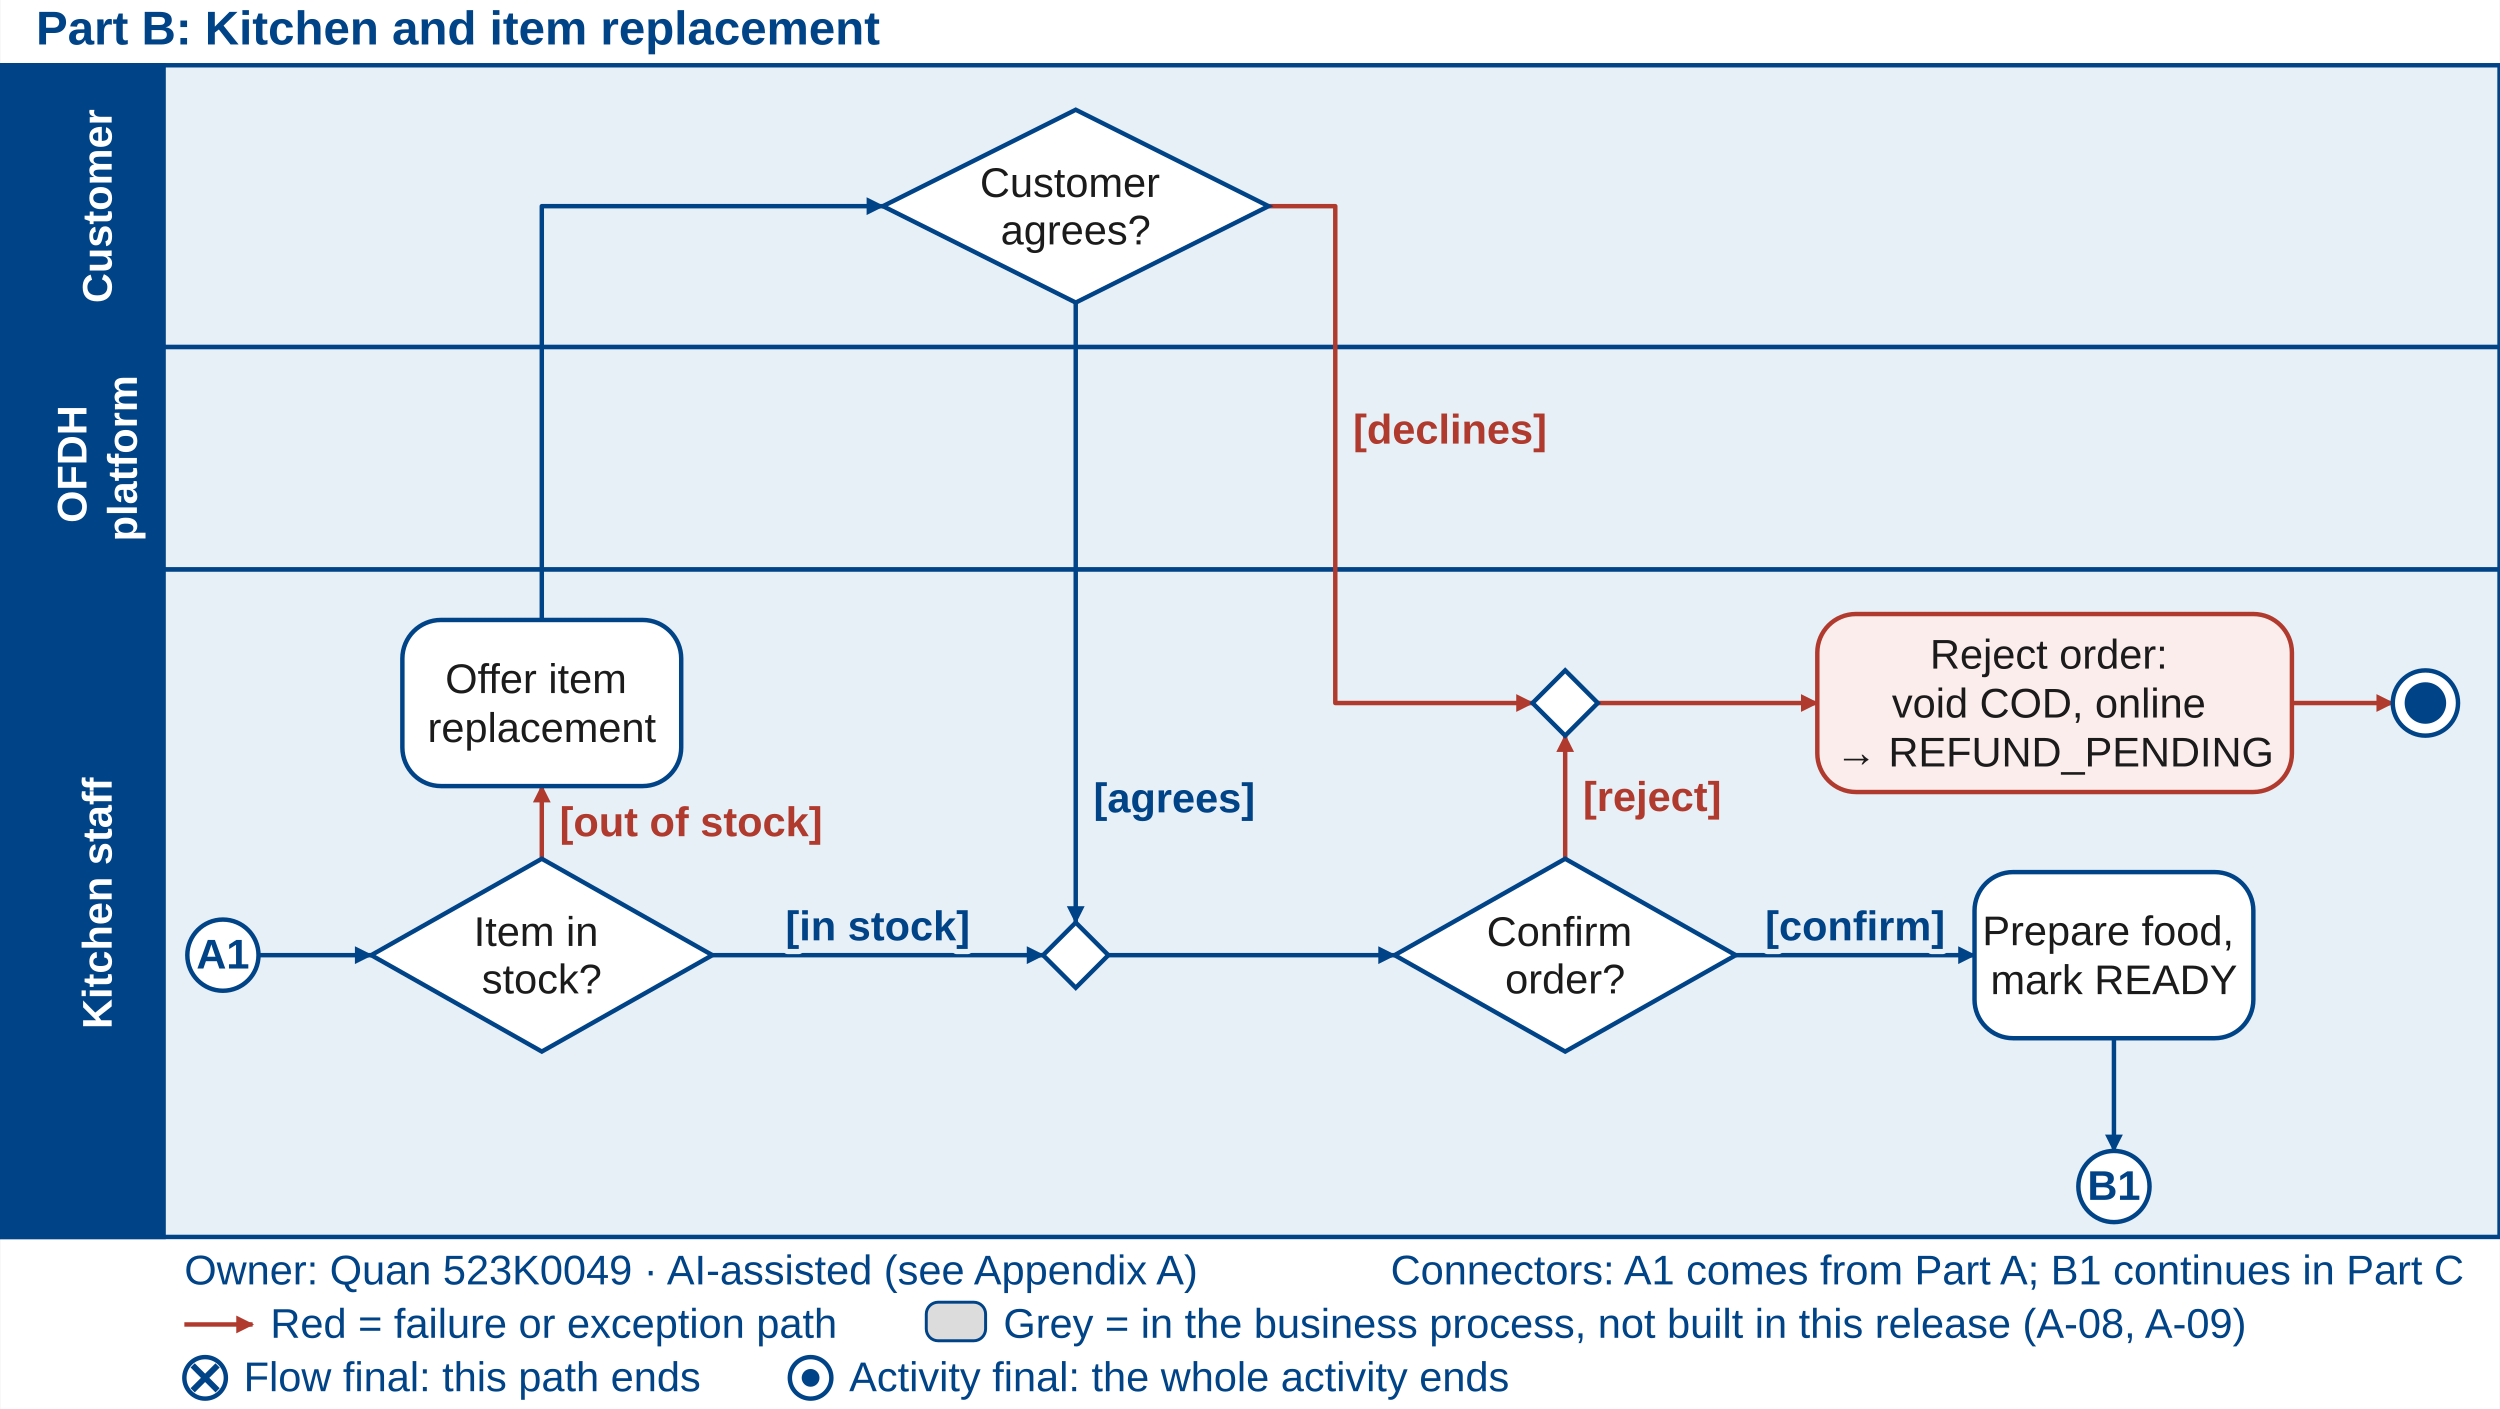
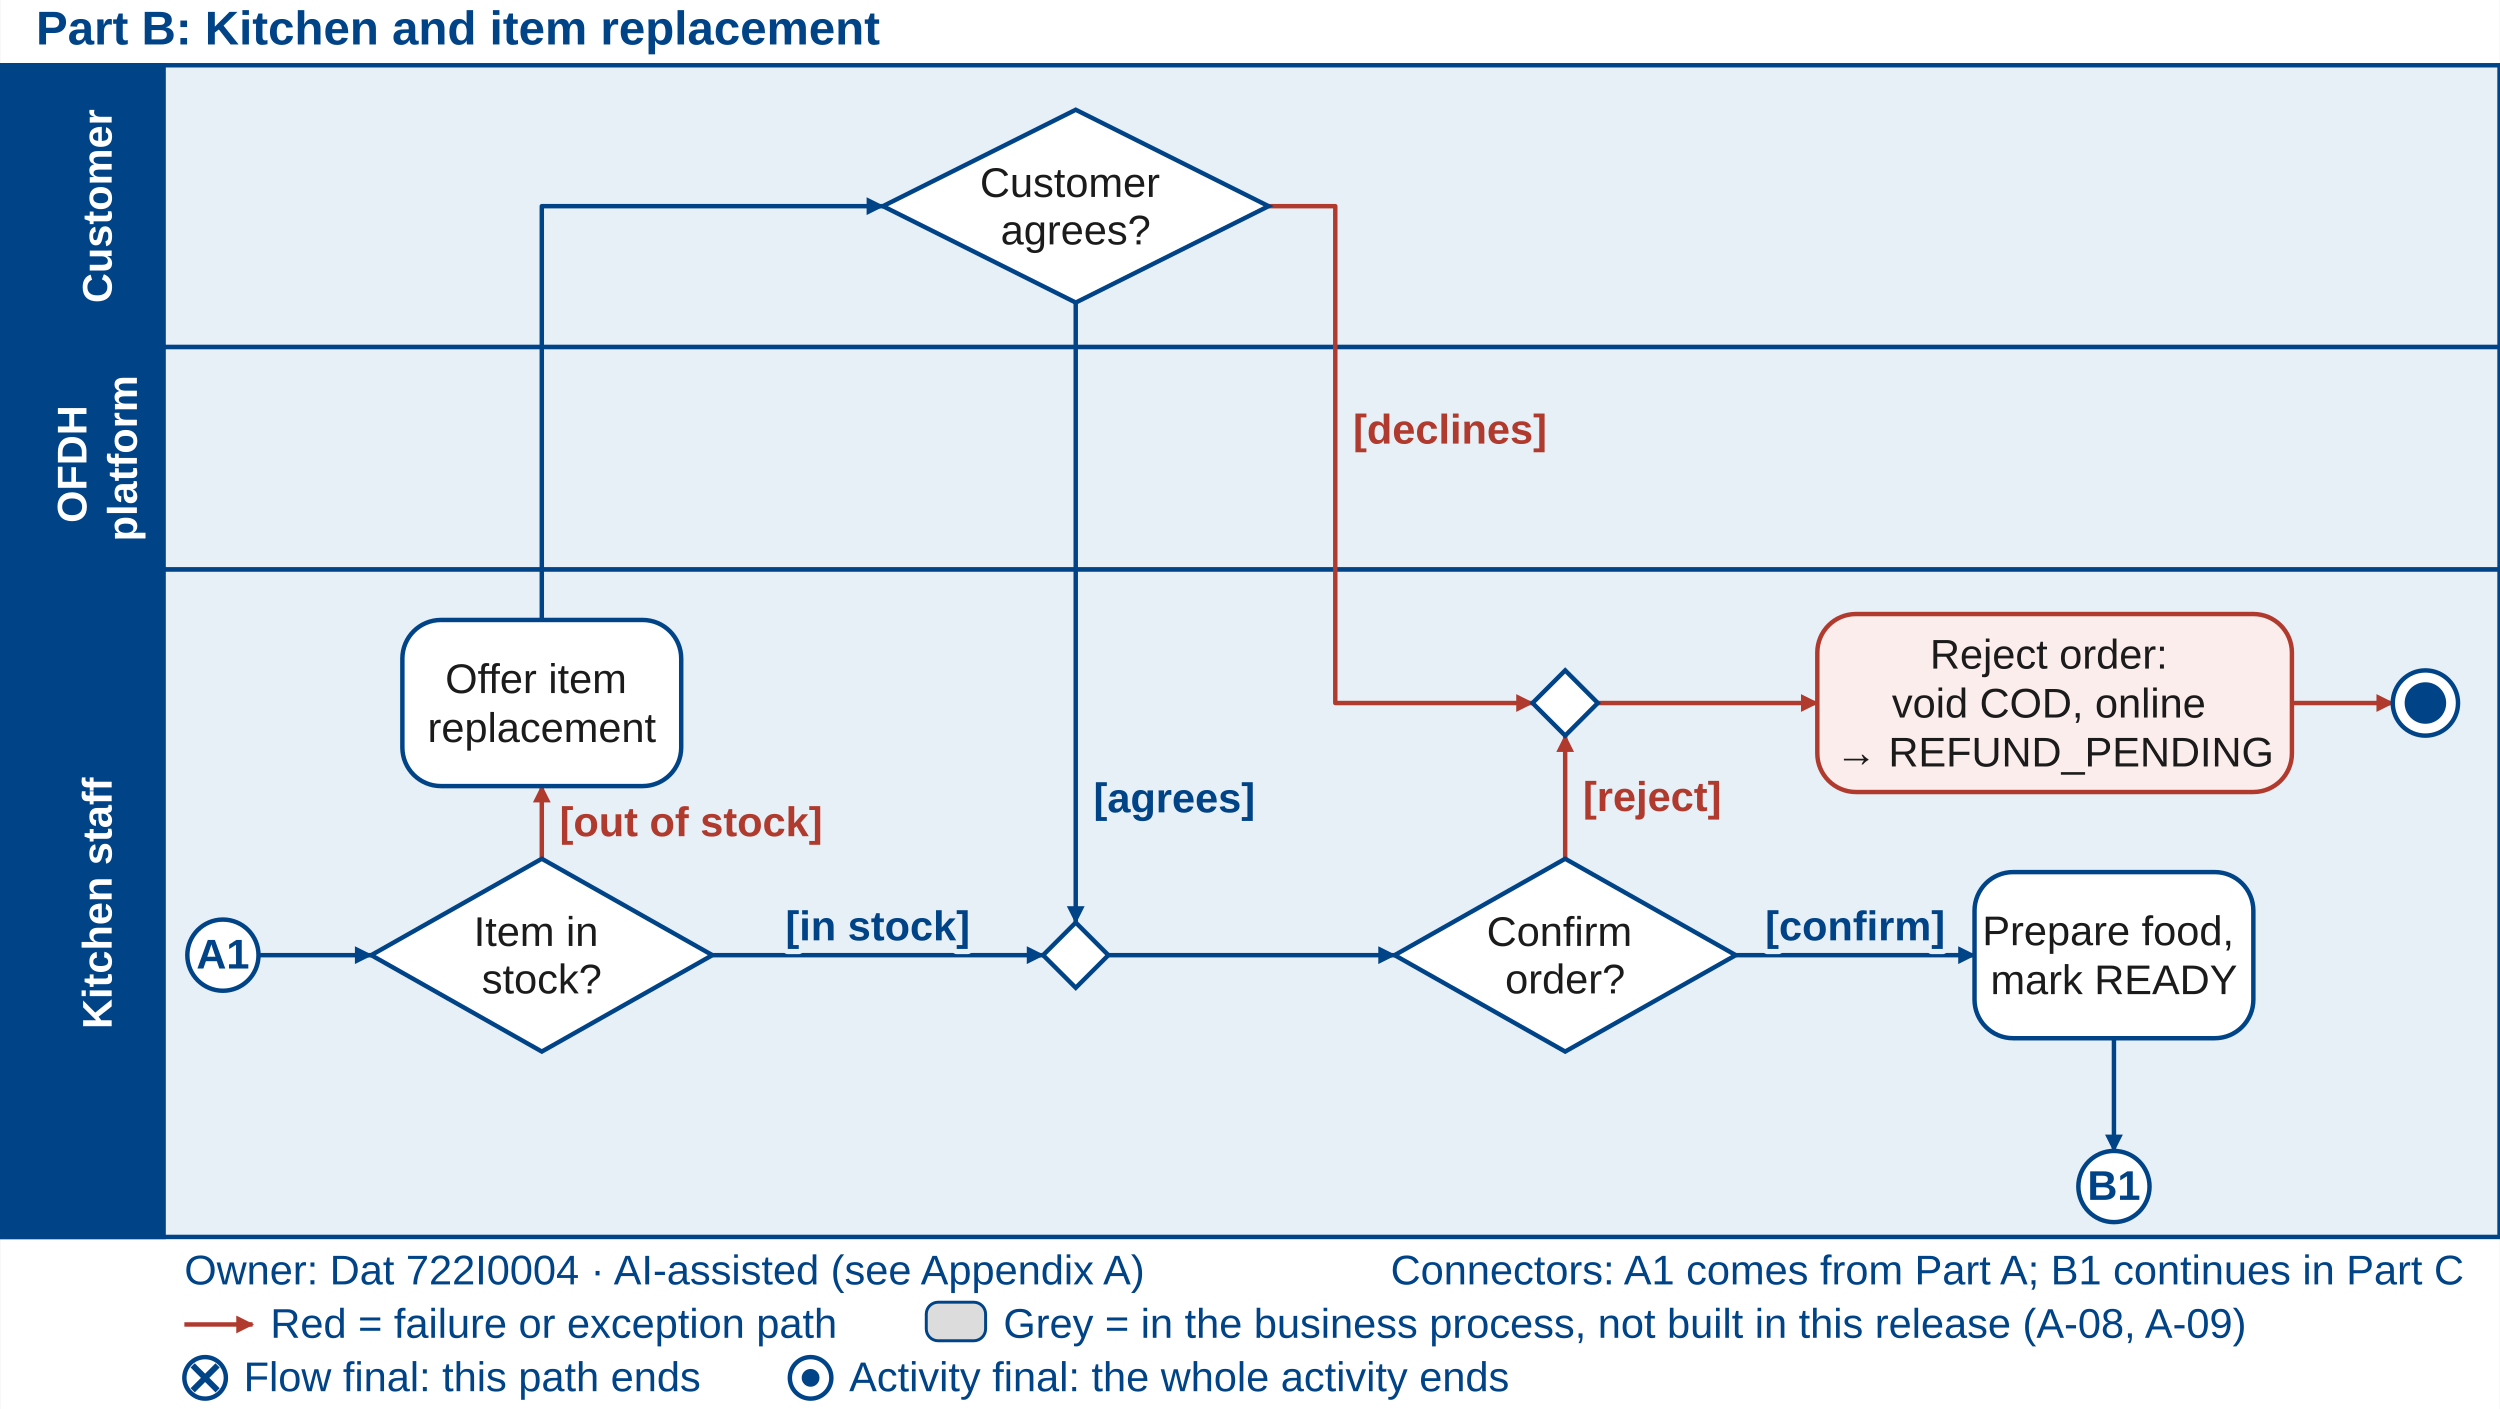
<svg xmlns="http://www.w3.org/2000/svg" width="2500" height="1409" viewBox="1905 0 1685 950">
  <defs>
    <marker id="ab" viewBox="0 0 12 12" refX="11" refY="6" markerWidth="12" markerHeight="12" markerUnits="userSpaceOnUse" orient="auto">
      <path d="M0,0 L12,6 L0,12 z" fill="#004387" />
    </marker>
    <marker id="ar" viewBox="0 0 12 12" refX="11" refY="6" markerWidth="12" markerHeight="12" markerUnits="userSpaceOnUse" orient="auto">
      <path d="M0,0 L12,6 L0,12 z" fill="#B03A2E" />
    </marker>
  </defs>
  <rect x="1905" y="0" width="1685" height="950" fill="#FFFFFF" />
  <text x="1929" y="30" font-family="Arial, Helvetica, sans-serif" font-size="32" font-weight="bold" fill="#004387">Part B: Kitchen and item replacement</text>
  <rect x="1905" y="44" width="1685" height="190" fill="#E7F0F6" stroke="#004387" stroke-width="3" />
  <rect x="1905" y="44" width="110" height="190" fill="#004387" stroke="#004387" stroke-width="3" />
  <text transform="translate(1970.0,139.0) rotate(-90)" font-family="Arial, Helvetica, sans-serif" font-size="28" font-weight="bold" fill="#FFFFFF" text-anchor="middle">
    <tspan x="0" dy="10.0">Customer</tspan>
  </text>
  <rect x="1905" y="234" width="1685" height="150" fill="#E7F0F6" stroke="#004387" stroke-width="3" />
  <rect x="1905" y="234" width="110" height="150" fill="#004387" stroke="#004387" stroke-width="3" />
  <text transform="translate(1970.0,309.0) rotate(-90)" font-family="Arial, Helvetica, sans-serif" font-size="28" font-weight="bold" fill="#FFFFFF" text-anchor="middle">
    <tspan x="0" dy="-7.0">OFDH</tspan>
    <tspan x="0" dy="34">platform</tspan>
  </text>
  <rect x="1905" y="384" width="1685" height="450" fill="#E7F0F6" stroke="#004387" stroke-width="3" />
  <rect x="1905" y="384" width="110" height="450" fill="#004387" stroke="#004387" stroke-width="3" />
  <text transform="translate(1970.0,609.0) rotate(-90)" font-family="Arial, Helvetica, sans-serif" font-size="28" font-weight="bold" fill="#FFFFFF" text-anchor="middle">
    <tspan x="0" dy="10.0">Kitchen staff</tspan>
  </text>
  <path d="M2079.0,644.0 L2155.0,644.0" fill="none" stroke="#004387" stroke-width="3" marker-end="url(#ab)" stroke-linejoin="round" />
  <path d="M2270.0,579.0 L2270.0,530.0" fill="none" stroke="#B03A2E" stroke-width="3" marker-end="url(#ar)" stroke-linejoin="round" />
  <path d="M2270.0,418.0 L2270.0,139.0 L2500.0,139.0" fill="none" stroke="#004387" stroke-width="3" marker-end="url(#ab)" stroke-linejoin="round" />
  <path d="M2385.0,644.0 L2608.0,644.0" fill="none" stroke="#004387" stroke-width="3" marker-end="url(#ab)" stroke-linejoin="round" />
  <path d="M2630.0,204.0 L2630.0,622.0" fill="none" stroke="#004387" stroke-width="3" marker-end="url(#ab)" stroke-linejoin="round" />
  <path d="M2760.0,139.0 L2805.0,139.0 L2805.0,474.0 L2938.0,474.0" fill="none" stroke="#B03A2E" stroke-width="3" marker-end="url(#ar)" stroke-linejoin="round" />
  <path d="M2652.0,644.0 L2845.0,644.0" fill="none" stroke="#004387" stroke-width="3" marker-end="url(#ab)" stroke-linejoin="round" />
  <path d="M2960.0,579.0 L2960.0,496.0" fill="none" stroke="#B03A2E" stroke-width="3" marker-end="url(#ar)" stroke-linejoin="round" />
  <path d="M2982.0,474.0 L3130.0,474.0" fill="none" stroke="#B03A2E" stroke-width="3" marker-end="url(#ar)" stroke-linejoin="round" />
  <path d="M3450.0,474.0 L3518.0,474.0" fill="none" stroke="#B03A2E" stroke-width="3" marker-end="url(#ar)" stroke-linejoin="round" />
  <path d="M3075.0,644.0 L3236.0,644.0" fill="none" stroke="#004387" stroke-width="3" marker-end="url(#ab)" stroke-linejoin="round" />
  <path d="M3330.0,700.0 L3330.0,776.0" fill="none" stroke="#004387" stroke-width="3" marker-end="url(#ab)" stroke-linejoin="round" />
  <polygon points="2270,579.0 2385.0,644 2270,709.0 2155.0,644" fill="#FFFFFF" stroke="#004387" stroke-width="3" />
  <text x="2270" y="637.8" font-family="Arial, Helvetica, sans-serif" font-size="28" fill="#1B1B1B" text-anchor="middle" font-weight="normal">
    <tspan x="2270" dy="0">Item in</tspan>
    <tspan x="2270" dy="32">stock?</tspan>
  </text>
  <rect x="2176.0" y="418.0" width="188" height="112" rx="26" fill="#FFFFFF" stroke="#004387" stroke-width="3" />
  <text x="2270" y="467.3" font-family="Arial, Helvetica, sans-serif" font-size="28" fill="#1B1B1B" text-anchor="middle" font-weight="normal">
    <tspan x="2270" dy="0">Offer item</tspan>
    <tspan x="2270" dy="33">replacement</tspan>
  </text>
  <polygon points="2630,74.0 2760.0,139 2630,204.0 2500.0,139" fill="#FFFFFF" stroke="#004387" stroke-width="3" />
  <text x="2630" y="132.8" font-family="Arial, Helvetica, sans-serif" font-size="28" fill="#1B1B1B" text-anchor="middle" font-weight="normal">
    <tspan x="2630" dy="0">Customer</tspan>
    <tspan x="2630" dy="32">agrees?</tspan>
  </text>
  <polygon points="2630,622.0 2652.0,644 2630,666.0 2608.0,644" fill="#FFFFFF" stroke="#004387" stroke-width="3" />
  <polygon points="2960,579.0 3075.0,644 2960,709.0 2845.0,644" fill="#FFFFFF" stroke="#004387" stroke-width="3" />
  <text x="2960" y="637.8" font-family="Arial, Helvetica, sans-serif" font-size="28" fill="#1B1B1B" text-anchor="middle" font-weight="normal">
    <tspan x="2960" dy="0">Confirm</tspan>
    <tspan x="2960" dy="32">order?</tspan>
  </text>
  <polygon points="2960,452.0 2982.0,474 2960,496.0 2938.0,474" fill="#FFFFFF" stroke="#004387" stroke-width="3" />
  <rect x="3130.0" y="414.0" width="320" height="120" rx="26" fill="#FBEDEB" stroke="#B03A2E" stroke-width="3" />
  <text x="3290" y="450.8" font-family="Arial, Helvetica, sans-serif" font-size="28" fill="#1B1B1B" text-anchor="middle" font-weight="normal">
    <tspan x="3290" dy="0">Reject order:</tspan>
    <tspan x="3290" dy="33">void COD, online</tspan>
    <tspan x="3290" dy="33">→ REFUND_PENDING</tspan>
  </text>
  <circle cx="3540" cy="474" r="22.0" fill="#FFFFFF" stroke="#004387" stroke-width="3" />
  <circle cx="3540" cy="474" r="14.0" fill="#004387" />
  <rect x="3236.0" y="588.0" width="188" height="112" rx="26" fill="#FFFFFF" stroke="#004387" stroke-width="3" />
  <text x="3330" y="637.3" font-family="Arial, Helvetica, sans-serif" font-size="28" fill="#1B1B1B" text-anchor="middle" font-weight="normal">
    <tspan x="3330" dy="0">Prepare food,</tspan>
    <tspan x="3330" dy="33">mark READY</tspan>
  </text>
  <circle cx="2055.0" cy="644.0" r="24" fill="#FFFFFF" stroke="#004387" stroke-width="3" />
  <text x="2055.0" y="653.0" font-family="Arial, Helvetica, sans-serif" font-size="28" font-weight="bold" fill="#004387" text-anchor="middle">A1</text>
  <circle cx="3330.0" cy="800.0" r="24" fill="#FFFFFF" stroke="#004387" stroke-width="3" />
  <text x="3330.0" y="809.0" font-family="Arial, Helvetica, sans-serif" font-size="28" font-weight="bold" fill="#004387" text-anchor="middle">B1</text>
  <text x="2282.0" y="563.8" font-family="Arial, Helvetica, sans-serif" font-size="28" font-weight="bold" fill="#B03A2E" text-anchor="start" stroke="#E7F0F6" stroke-width="7" stroke-linejoin="round" paint-order="stroke">
    <tspan x="2282.0" dy="0">[out of stock]</tspan>
  </text>
  <text x="2496.5" y="634.0" font-family="Arial, Helvetica, sans-serif" font-size="28" font-weight="bold" fill="#004387" text-anchor="middle" stroke="#E7F0F6" stroke-width="7" stroke-linejoin="round" paint-order="stroke">
    <tspan x="2496.5" dy="0">[in stock]</tspan>
  </text>
  <text x="2642.0" y="547.7" font-family="Arial, Helvetica, sans-serif" font-size="28" font-weight="bold" fill="#004387" text-anchor="start" stroke="#E7F0F6" stroke-width="7" stroke-linejoin="round" paint-order="stroke">
    <tspan x="2642.0" dy="0">[agrees]</tspan>
  </text>
  <text x="2817.0" y="299.1" font-family="Arial, Helvetica, sans-serif" font-size="28" font-weight="bold" fill="#B03A2E" text-anchor="start" stroke="#E7F0F6" stroke-width="7" stroke-linejoin="round" paint-order="stroke">
    <tspan x="2817.0" dy="0">[declines]</tspan>
  </text>
  <text x="2972.0" y="546.8" font-family="Arial, Helvetica, sans-serif" font-size="28" font-weight="bold" fill="#B03A2E" text-anchor="start" stroke="#E7F0F6" stroke-width="7" stroke-linejoin="round" paint-order="stroke">
    <tspan x="2972.0" dy="0">[reject]</tspan>
  </text>
  <text x="3155.5" y="634.0" font-family="Arial, Helvetica, sans-serif" font-size="28" font-weight="bold" fill="#004387" text-anchor="middle" stroke="#E7F0F6" stroke-width="7" stroke-linejoin="round" paint-order="stroke">
    <tspan x="3155.5" dy="0">[confirm]</tspan>
  </text>
-   <text x="2029" y="866" font-family="Arial, Helvetica, sans-serif" font-size="28" fill="#004387">Owner: Quan 523K0049 · AI-assisted (see Appendix A)</text>
+   <text x="2029" y="866" font-family="Arial, Helvetica, sans-serif" font-size="28" fill="#004387">Owner: Dat 722I0004 · AI-assisted (see Appendix A)</text>
  <text x="3566" y="866" font-family="Arial, Helvetica, sans-serif" font-size="28" fill="#004387" text-anchor="end">Connectors: A1 comes from Part A; B1 continues in Part C</text>
  <path d="M2029,893 L2075,893" stroke="#B03A2E" stroke-width="3" marker-end="url(#ar)" />
  <text x="2087" y="902" font-family="Arial, Helvetica, sans-serif" font-size="28" fill="#004387">Red = failure or exception path</text>
  <rect x="2529.234" y="878" width="40" height="26" rx="8" fill="#DCDCDC" stroke="#004387" stroke-width="2" />
  <text x="2581.234" y="902" font-family="Arial, Helvetica, sans-serif" font-size="28" fill="#004387">Grey = in the business process, not built in this release (A-08, A-09)</text>
  <circle cx="2043" cy="929" r="14" fill="#FFFFFF" stroke="#004387" stroke-width="3" />
  <path d="M2034.6,920.6 L2051.4,937.4 M2034.6,937.4 L2051.4,920.6" stroke="#004387" stroke-width="4" />
  <text x="2069" y="938" font-family="Arial, Helvetica, sans-serif" font-size="28" fill="#004387">Flow final: this path ends</text>
  <circle cx="2451.234" cy="929" r="14" fill="#FFFFFF" stroke="#004387" stroke-width="3" />
  <circle cx="2451.234" cy="929" r="6" fill="#004387" />
  <text x="2477.234" y="938" font-family="Arial, Helvetica, sans-serif" font-size="28" fill="#004387">Activity final: the whole activity ends</text>
</svg>
